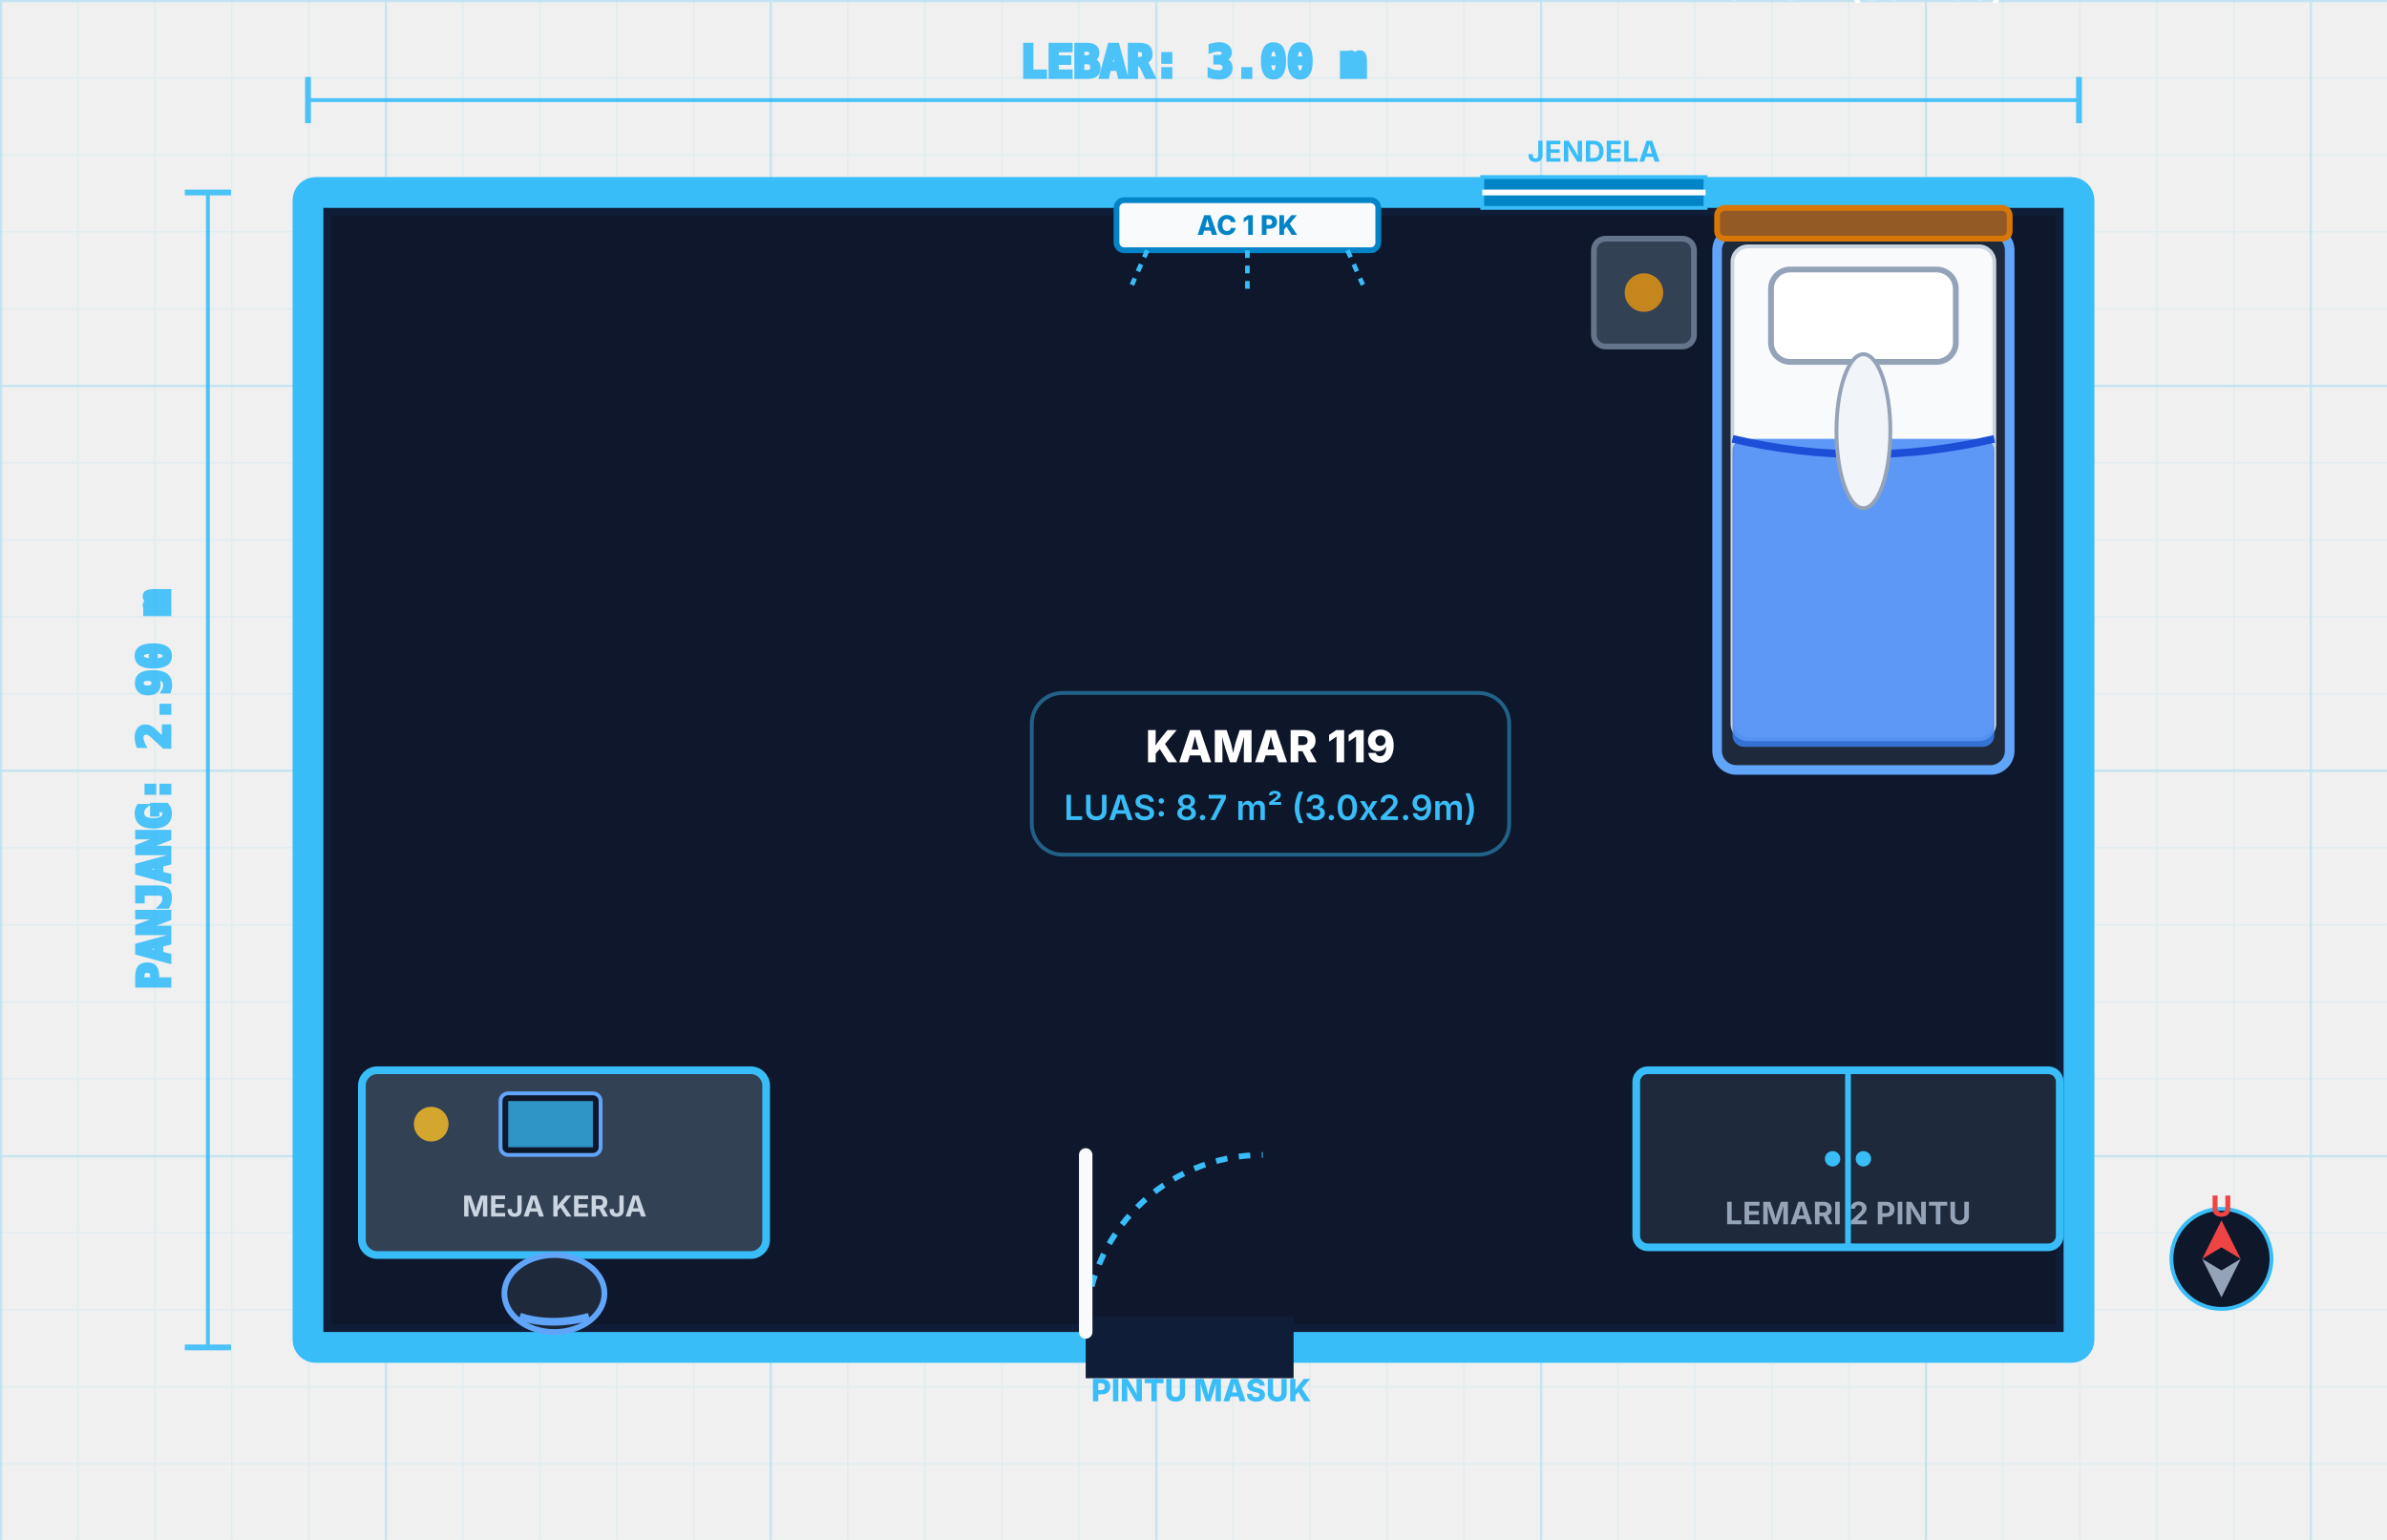
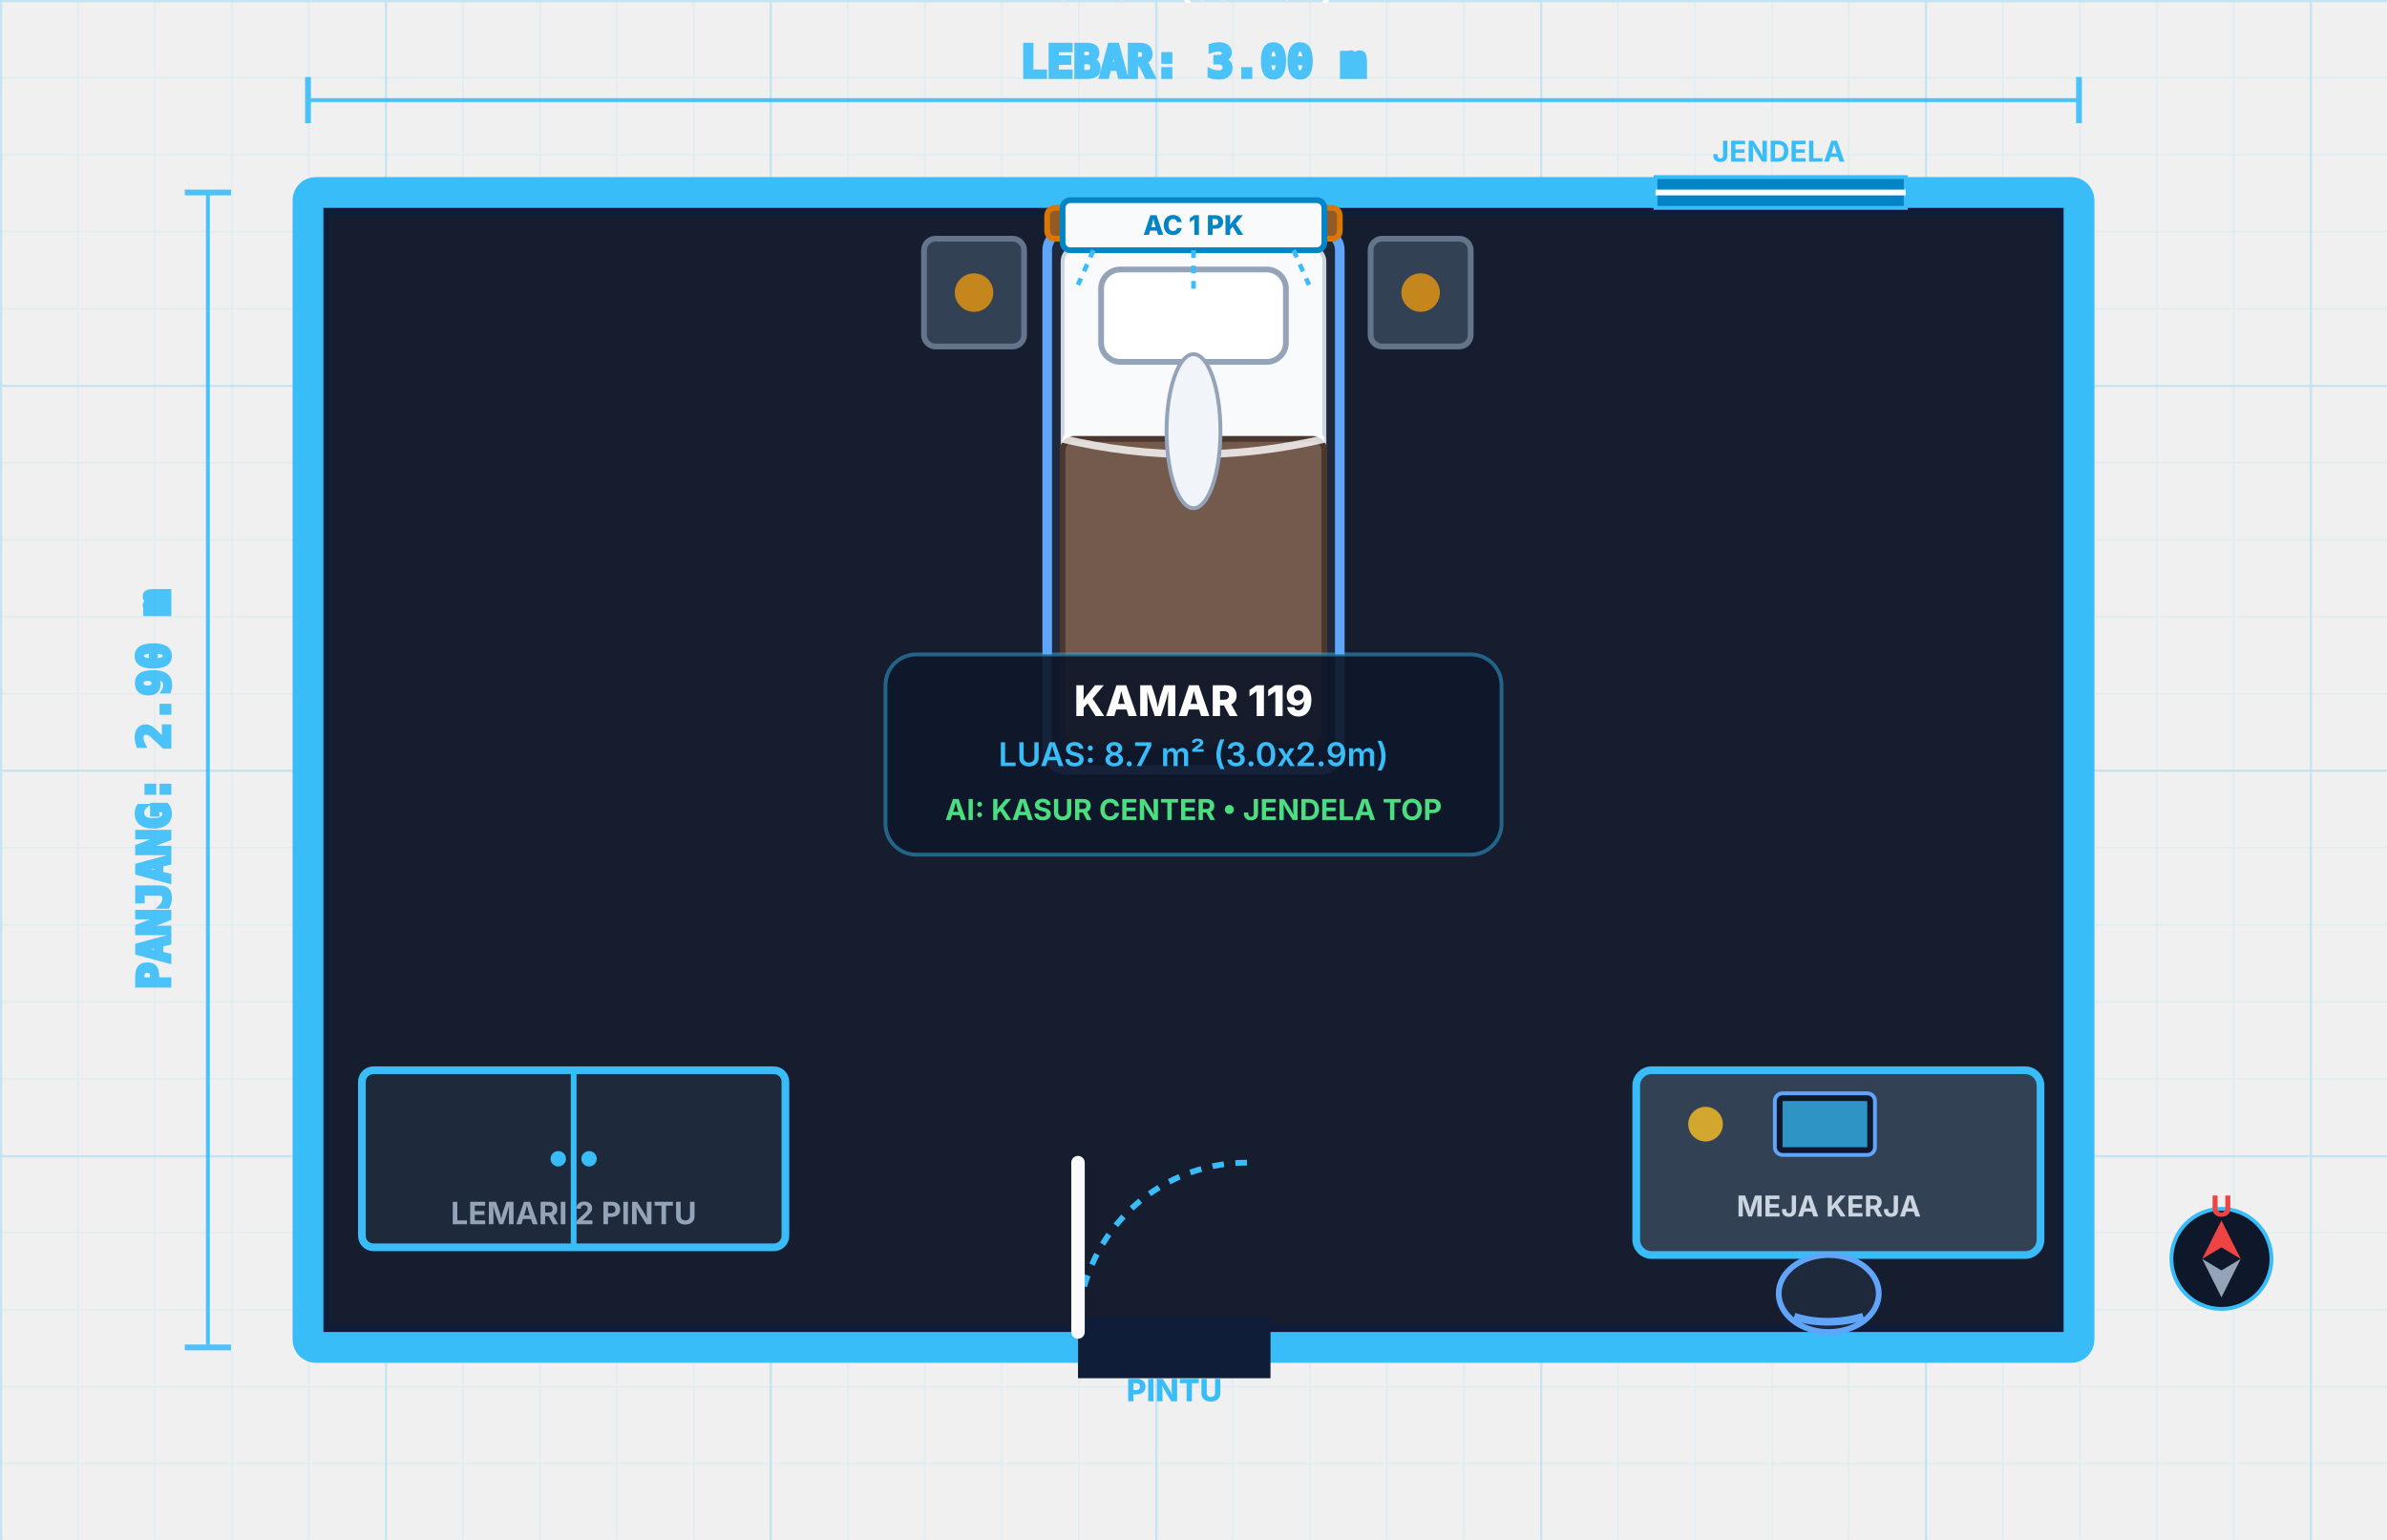
<svg xmlns="http://www.w3.org/2000/svg" viewBox="0 0 620 400" width="100%" height="100%" style="background:#0b1329; border-radius:12px; font-family:'Inter',system-ui,sans-serif;">
  <defs>
    <pattern id="grid_s_19" width="20" height="20" patternUnits="userSpaceOnUse">
      <path d="M 20 0 L 0 0 0 20" fill="none" stroke="rgba(56, 189, 248, 0.08)" stroke-width="0.8" />
    </pattern>
    <pattern id="grid_m_19" width="100" height="100" patternUnits="userSpaceOnUse">
      <path d="M 100 0 L 0 0 0 100" fill="none" stroke="rgba(56, 189, 248, 0.18)" stroke-width="1.2" />
    </pattern>
    <pattern id="tile_19" width="12" height="12" patternUnits="userSpaceOnUse">
      <rect width="12" height="12" fill="rgba(14, 165, 233, 0.12)" />
      <path d="M 12 0 L 0 0 0 12" fill="none" stroke="rgba(56, 189, 248, 0.28)" stroke-width="0.7" />
    </pattern>
  </defs>
  <rect width="620" height="400" fill="url(#grid_s_19)" />
  <rect width="620" height="400" fill="url(#grid_m_19)" />
  <g stroke="#38bdf8" stroke-width="1" opacity="0.9">
    <line x1="80" y1="26" x2="540" y2="26" />
    <line x1="80" y1="20" x2="80" y2="32" stroke-width="1.5" />
    <line x1="540" y1="20" x2="540" y2="32" stroke-width="1.5" />
    <text x="310" y="20" fill="#38bdf8" font-size="11.5" font-weight="700" text-anchor="middle" font-family="monospace">
      LEBAR: 3.00 m
    </text>
  </g>
  <g stroke="#38bdf8" stroke-width="1" opacity="0.9">
    <line x1="54" y1="50" x2="54" y2="350" />
    <line x1="48" y1="50" x2="60" y2="50" stroke-width="1.5" />
    <line x1="48" y1="350" x2="60" y2="350" stroke-width="1.5" />
    <text x="44" y="205" fill="#38bdf8" font-size="11.5" font-weight="700" text-anchor="middle" font-family="monospace" transform="rotate(-90 44 205)">
      PANJANG: 2.90 m
    </text>
  </g>
  <rect x="80" y="50" width="460" height="300" fill="#0f1d38" stroke="#38bdf8" stroke-width="8" rx="2" />
-   <rect x="86" y="56" width="448" height="288" fill="rgba(15, 23, 42, 0.88)" />
+   <rect x="86" y="56" width="448" height="288" fill="#97745a" opacity="0.22" />
+   <rect x="86" y="56" width="448" height="288" fill="rgba(15, 23, 42, 0.75)" />
  <g>
-     <rect x="446" y="60" width="76" height="140" rx="5" fill="#1e293b" stroke="#60a5fa" stroke-width="2.5" />
-     <rect x="446" y="54" width="76" height="8" rx="2" fill="#935a26" stroke="#d97706" stroke-width="1.5" />
-     <rect x="450" y="64" width="68" height="128" rx="4" fill="#f8fafc" stroke="#cbd5e1" stroke-width="1" />
-     <rect x="450" y="114" width="68" height="80" rx="3" fill="#3b82f6" opacity="0.82" />
-     <path d="M 450 114 Q 484.0 122 518 114" fill="none" stroke="#1d4ed8" stroke-width="2" />
-     <rect x="460.0" y="70" width="48" height="24" rx="5" fill="#ffffff" stroke="#94a3b8" stroke-width="1.5" />
-     <ellipse cx="484.0" cy="112" rx="7" ry="20" fill="#f1f5f9" stroke="#94a3b8" stroke-width="1" />
-     <text x="484.0" cy="160" fill="#ffffff" font-size="8.5" font-weight="800" text-anchor="middle">SINGLE (90x200)</text>
+     <rect x="272" y="60" width="76" height="140" rx="5" fill="#1e293b" stroke="#60a5fa" stroke-width="2.5" />
+     <rect x="272" y="54" width="76" height="8" rx="2" fill="#935a26" stroke="#d97706" stroke-width="1.5" />
+     <rect x="276" y="64" width="68" height="128" rx="4" fill="#f8fafc" stroke="#cbd5e1" stroke-width="1" />
+     <rect x="276" y="114" width="68" height="80" rx="3" fill="#6e5244" stroke="#4a372e" stroke-width="1.5" fill-opacity="0.95" />
+     <path d="M 276 114 Q 310.0 122 344 114" fill="none" stroke="#ffffff" stroke-width="2" opacity="0.8" />
+     <rect x="286.0" y="70" width="48" height="24" rx="5" fill="#ffffff" stroke="#94a3b8" stroke-width="1.5" />
+     <ellipse cx="310.0" cy="112" rx="7" ry="20" fill="#f1f5f9" stroke="#94a3b8" stroke-width="1" />
+     <text x="310.0" cy="160" fill="#ffffff" font-size="8.5" font-weight="800" text-anchor="middle">SINGLE (90x200)</text>
  </g>
-   <rect x="414" y="62" width="26" height="28" rx="3" fill="#334155" stroke="#64748b" stroke-width="1.5" />
-   <circle cx="427" cy="76" r="5" fill="#f59e0b" opacity="0.75" />
+   <rect x="240" y="62" width="26" height="28" rx="3" fill="#334155" stroke="#64748b" stroke-width="1.5" />
+   <circle cx="253" cy="76" r="5" fill="#f59e0b" opacity="0.75" />
+   <rect x="356" y="62" width="26" height="28" rx="3" fill="#334155" stroke="#64748b" stroke-width="1.5" />
+   <circle cx="369" cy="76" r="5" fill="#f59e0b" opacity="0.75" />
  <g>
-     <rect x="425" y="278" width="110" height="46" rx="3" fill="#1e293b" stroke="#38bdf8" stroke-width="2" />
-     <line x1="480" y1="278" x2="480" y2="324" stroke="#38bdf8" stroke-width="1.5" />
-     <circle cx="476" cy="301" r="2" fill="#38bdf8" />
-     <circle cx="484" cy="301" r="2" fill="#38bdf8" />
-     <text x="480" y="318" fill="#94a3b8" font-size="8" font-weight="700" text-anchor="middle">LEMARI 2 PINTU</text>
+     <rect x="94" y="278" width="110" height="46" rx="3" fill="#1e293b" stroke="#38bdf8" stroke-width="2" />
+     <line x1="149" y1="278" x2="149" y2="324" stroke="#38bdf8" stroke-width="1.5" />
+     <circle cx="145" cy="301" r="2" fill="#38bdf8" />
+     <circle cx="153" cy="301" r="2" fill="#38bdf8" />
+     <text x="149" y="318" fill="#94a3b8" font-size="8" font-weight="700" text-anchor="middle">LEMARI 2 PINTU</text>
  </g>
  <g>
-     <rect x="94" y="278" width="105" height="48" rx="4" fill="#334155" stroke="#38bdf8" stroke-width="2" />
-     <rect x="130" y="284" width="26" height="16" rx="2" fill="#0f172a" stroke="#60a5fa" stroke-width="1" />
-     <rect x="132" y="286" width="22" height="12" fill="#38bdf8" opacity="0.75" />
-     <circle cx="112" cy="292" r="4.5" fill="#fbbf24" opacity="0.8" />
-     <ellipse cx="144" cy="336" rx="13" ry="10" fill="#1e293b" stroke="#60a5fa" stroke-width="1.5" />
-     <path d="M 135 342 C 144 345 153 342 153 342" stroke="#60a5fa" stroke-width="2" fill="none" />
-     <text x="144" y="316" fill="#cbd5e1" font-size="7.5" font-weight="700" text-anchor="middle">MEJA KERJA</text>
+     <rect x="425" y="278" width="105" height="48" rx="4" fill="#334155" stroke="#38bdf8" stroke-width="2" />
+     <rect x="461" y="284" width="26" height="16" rx="2" fill="#0f172a" stroke="#60a5fa" stroke-width="1" />
+     <rect x="463" y="286" width="22" height="12" fill="#38bdf8" opacity="0.75" />
+     <circle cx="443" cy="292" r="4.5" fill="#fbbf24" opacity="0.8" />
+     <ellipse cx="475" cy="336" rx="13" ry="10" fill="#1e293b" stroke="#60a5fa" stroke-width="1.5" />
+     <path d="M 466 342 C 475 345 484 342 484 342" stroke="#60a5fa" stroke-width="2" fill="none" />
+     <text x="475" y="316" fill="#cbd5e1" font-size="7.5" font-weight="700" text-anchor="middle">MEJA KERJA</text>
  </g>
  <g>
-     <rect x="290" y="52" width="68" height="13" rx="2" fill="#f8fafc" stroke="#0284c7" stroke-width="1.5" />
-     <path d="M 298 65 L 294 74" stroke="#38bdf8" stroke-width="1.2" stroke-dasharray="2 2" />
-     <path d="M 324 65 L 324 76" stroke="#38bdf8" stroke-width="1.2" stroke-dasharray="2 2" />
-     <path d="M 350 65 L 354 74" stroke="#38bdf8" stroke-width="1.2" stroke-dasharray="2 2" />
-     <text x="324" y="61" fill="#0284c7" font-size="7" font-weight="800" text-anchor="middle">AC 1 PK</text>
+     <rect x="276" y="52" width="68" height="13" rx="2" fill="#f8fafc" stroke="#0284c7" stroke-width="1.5" />
+     <path d="M 284 65 L 280 74" stroke="#38bdf8" stroke-width="1.2" stroke-dasharray="2 2" />
+     <path d="M 310 65 L 310 76" stroke="#38bdf8" stroke-width="1.2" stroke-dasharray="2 2" />
+     <path d="M 336 65 L 340 74" stroke="#38bdf8" stroke-width="1.2" stroke-dasharray="2 2" />
+     <text x="310" y="61" fill="#0284c7" font-size="7" font-weight="800" text-anchor="middle">AC 1 PK</text>
  </g>
  <g>
-     <rect x="385" y="46" width="58" height="8" fill="#0284c7" stroke="#38bdf8" stroke-width="1" />
-     <line x1="385" y1="50" x2="443" y2="50" stroke="#ffffff" stroke-width="1.5" />
-     <text x="414" y="42" fill="#38bdf8" font-size="7.5" font-weight="700" text-anchor="middle">JENDELA</text>
+     <rect x="430" y="46" width="65" height="8" fill="#0284c7" stroke="#38bdf8" stroke-width="1" />
+     <line x1="430" y1="50" x2="495" y2="50" stroke="#ffffff" stroke-width="1.5" />
+     <text x="462" y="42" fill="#38bdf8" font-size="7.5" font-weight="700" text-anchor="middle">JENDELA</text>
  </g>
  <g>
-     <rect x="282" y="342" width="54" height="16" fill="#0f1d38" />
-     <path d="M 282 346 A 46 46 0 0 1 328 300" fill="none" stroke="#38bdf8" stroke-width="1.5" stroke-dasharray="3 3" />
-     <line x1="282" y1="346" x2="282" y2="300" stroke="#f8fafc" stroke-width="3.5" stroke-linecap="round" />
-     <text x="312" y="364" fill="#38bdf8" font-size="8" font-weight="800" text-anchor="middle">PINTU MASUK</text>
+     <rect x="280" y="342" width="50" height="16" fill="#0f1d38" />
+     <path d="M 280 346 A 44 44 0 0 1 324 302" fill="none" stroke="#38bdf8" stroke-width="1.5" stroke-dasharray="3 3" />
+     <line x1="280" y1="346" x2="280" y2="302" stroke="#f8fafc" stroke-width="3.5" stroke-linecap="round" />
+     <text x="305" y="364" fill="#38bdf8" font-size="8" font-weight="800" text-anchor="middle">PINTU</text>
  </g>
  <g>
-     <rect x="268" y="180" width="124" height="42" rx="8" fill="rgba(15, 23, 42, 0.9)" stroke="rgba(56, 189, 248, 0.45)" stroke-width="1" />
-     <text x="330" y="198" fill="#ffffff" font-size="11.5" font-weight="800" text-anchor="middle">KAMAR 119</text>
-     <text x="330" y="213" fill="#38bdf8" font-size="9" font-weight="600" text-anchor="middle">LUAS: 8.7 m² (3.0x2.9m)</text>
+     <rect x="230" y="170" width="160" height="52" rx="8" fill="rgba(15, 23, 42, 0.92)" stroke="rgba(56, 189, 248, 0.45)" stroke-width="1" />
+     <text x="310" y="186" fill="#ffffff" font-size="11" font-weight="800" text-anchor="middle">KAMAR 119</text>
+     <text x="310" y="199" fill="#38bdf8" font-size="8.5" font-weight="600" text-anchor="middle">LUAS: 8.7 m² (3.0x2.9m)</text>
+     <text x="310" y="213" fill="#4ade80" font-size="7.5" font-weight="700" text-anchor="middle">AI: KASUR CENTER • JENDELA TOP</text>
  </g>
  <g transform="translate(562, 312)">
    <circle cx="15" cy="15" r="13" fill="#0f172a" stroke="#38bdf8" stroke-width="1" />
    <path d="M 15 5 L 20 15 L 15 12 L 10 15 Z" fill="#ef4444" />
    <path d="M 15 25 L 20 15 L 15 18 L 10 15 Z" fill="#94a3b8" />
    <text x="15" y="4" fill="#ef4444" font-size="7.5" font-weight="800" text-anchor="middle">U</text>
  </g>
</svg>
